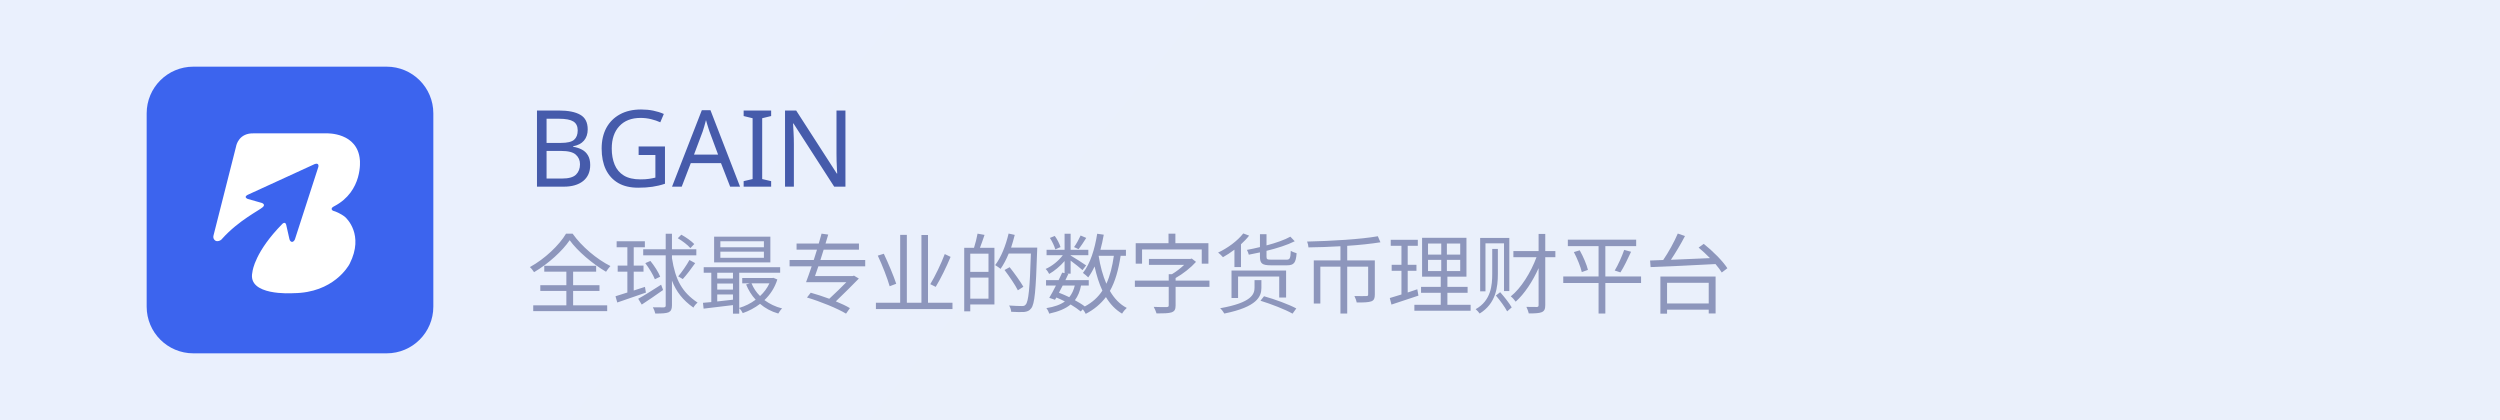
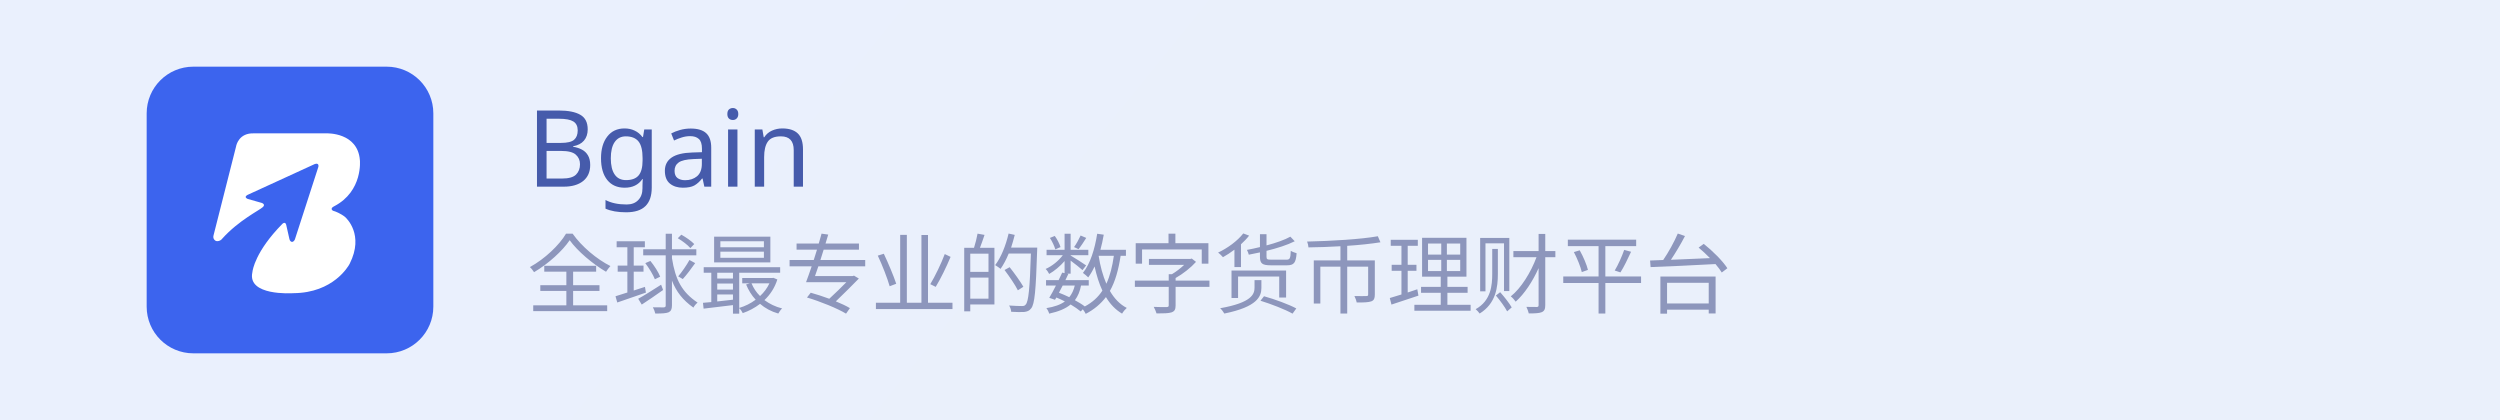
<svg xmlns="http://www.w3.org/2000/svg" width="375px" height="63px" viewBox="0 0 375 63" version="1.1">
  <defs>
    <linearGradient x1="24.14%" y1="47.648%" x2="47.465%" y2="50.796%" id="linearGradient-1">
      <stop stop-color="#EAF0FD" offset="0%" />
      <stop stop-color="#EAF0FB" offset="100%" />
    </linearGradient>
  </defs>
  <g id="页面1" stroke="none" stroke-width="1" fill="none" fill-rule="evenodd">
    <g id="M端-定期2复制" transform="translate(0, -866)">
      <g id="编组-5" transform="translate(0, 866)">
        <g id="编组-8">
          <rect id="矩形" fill="url(#linearGradient-1)" x="0" y="0" width="375" height="63" />
          <rect id="矩形" fill="#3C64EE" x="22" y="10" width="43" height="43" rx="7" />
          <path d="M32.042,35.259 L35.404,22 C35.407,21.988 35.41,21.977 35.412,21.966 C35.444,21.785 35.831,19.907 38.114,20.004 L49.033,20.004 C49.033,20.004 53.647,19.837 53.982,24.007 C53.982,24.007 54.488,28.683 50.104,30.951 C50.104,30.951 50.054,30.974 49.984,31.02 C49.961,31.035 49.945,31.048 49.917,31.067 C49.895,31.083 49.877,31.099 49.85,31.124 C49.829,31.143 49.808,31.174 49.792,31.194 C49.761,31.232 49.752,31.268 49.747,31.306 C49.747,31.306 49.698,31.55 50.082,31.655 C50.095,31.658 50.121,31.668 50.135,31.671 C50.264,31.7 51.127,32.022 51.779,32.563 C51.785,32.568 51.789,32.574 51.795,32.579 C51.943,32.717 54.656,35.193 52.459,39.548 C52.453,39.561 52.448,39.574 52.441,39.587 C52.27,39.908 50.012,43.921 44.046,43.976 C44.037,43.976 44.029,43.976 44.02,43.977 C43.699,43.998 37.095,44.392 37.852,40.861 C37.856,40.844 37.859,40.828 37.861,40.811 C37.89,40.534 38.282,37.722 42.349,33.586 C42.349,33.586 42.648,33.266 42.856,33.54 C42.892,33.588 42.912,33.646 42.925,33.704 L43.417,35.873 C43.431,35.939 43.458,36.013 43.49,36.066 C43.591,36.235 43.871,36.461 44.162,36.045 C44.192,36.004 44.214,35.96 44.236,35.905 L47.746,25.055 C47.756,25.025 47.763,24.995 47.766,24.965 C47.784,24.813 47.78,24.42 47.221,24.607 C47.205,24.612 47.188,24.619 47.172,24.627 L37.144,29.228 C37.144,29.228 36.507,29.52 37.106,29.817 C37.131,29.83 37.158,29.84 37.185,29.847 L39.287,30.444 C39.287,30.444 39.862,30.64 39.44,31.052 C38.952,31.529 35.834,33.021 33.338,35.794 C33.327,35.806 33.316,35.818 33.307,35.831 C33.258,35.898 33.036,36.162 32.589,36.175 C32.483,36.178 32.378,36.147 32.29,36.087 C32.125,35.972 31.908,35.724 32.042,35.259" id="Fill-1" fill="#FFFFFF" />
          <text id="全球最专业的数字货币理财平台" font-family="PingFangSC-Regular, PingFang SC" font-size="13" font-weight="normal" letter-spacing="-0.1" fill="#8D96BC">
            <tspan x="79" y="46">全球最专业的数字货币理财平</tspan>
            <tspan x="246.7" y="46" letter-spacing="-0.108">台</tspan>
          </text>
          <text id="BGAIN" font-family="PingFangSC-Medium, PingFang SC" font-size="16" font-weight="400" letter-spacing="-0.123" fill="#465BAB">
-             <tspan x="79" y="28">BGAIN</tspan>
+             <tspan x="79" y="28">Bgain</tspan>
          </text>
        </g>
      </g>
    </g>
  </g>
</svg>
